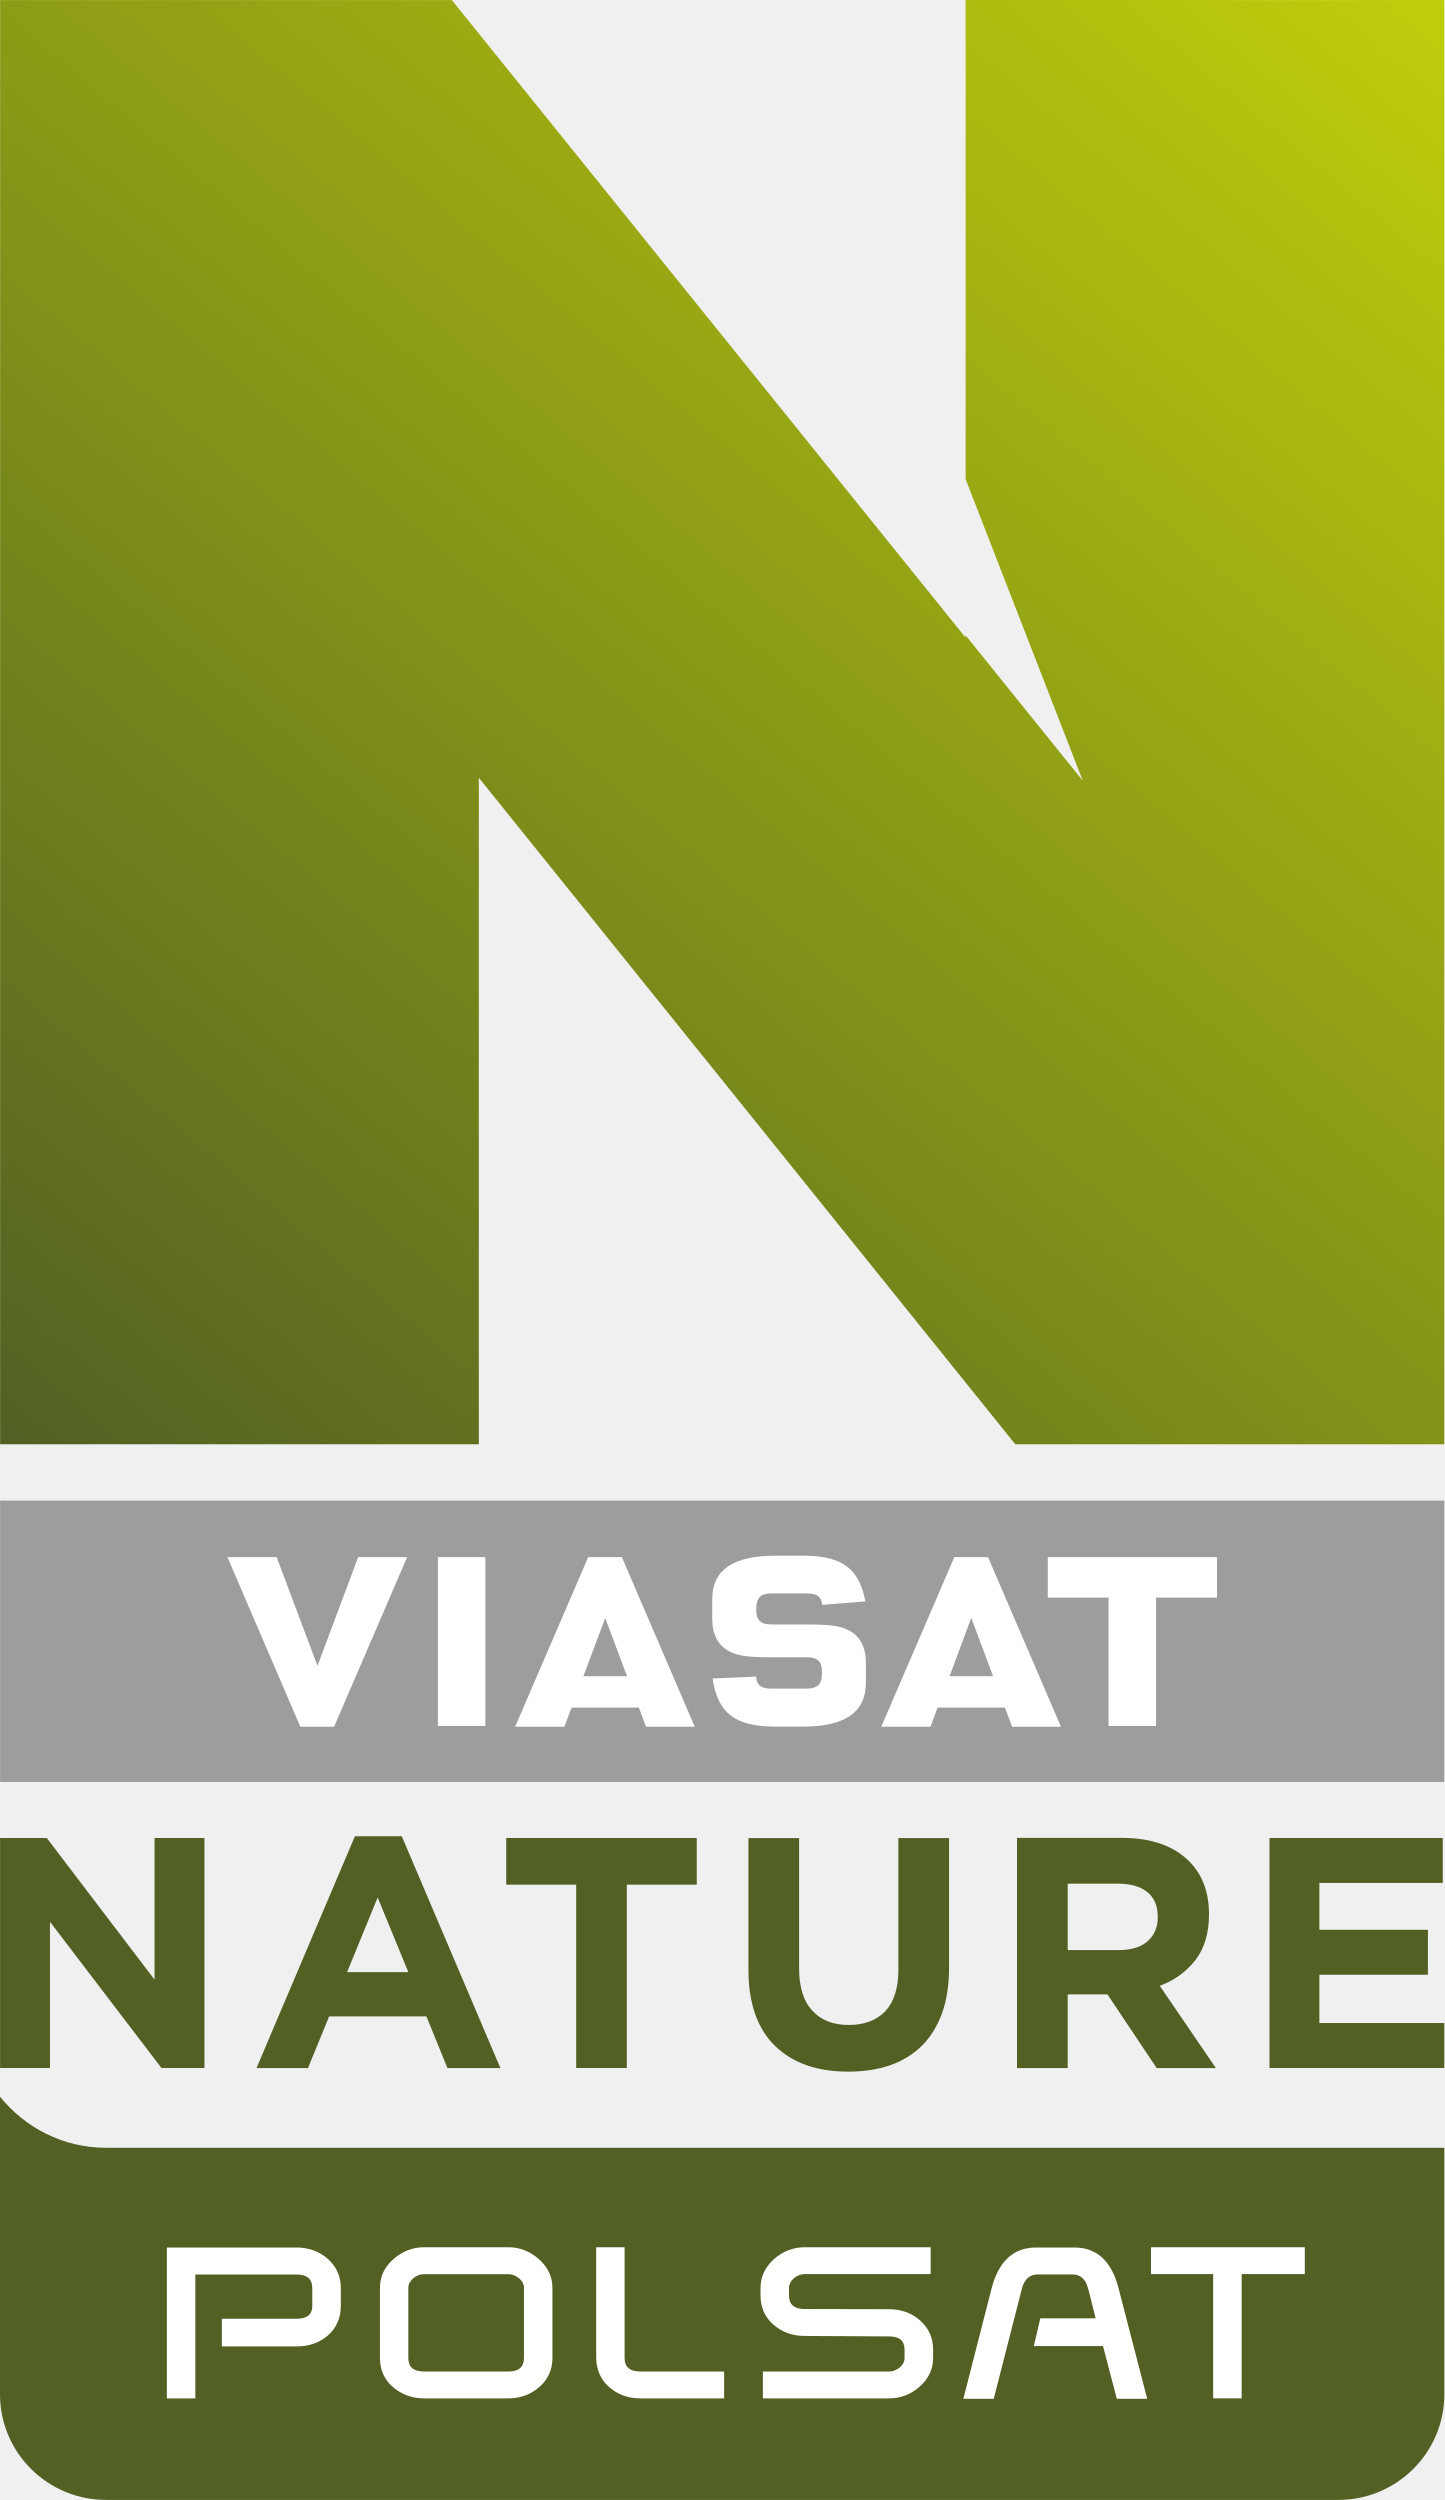
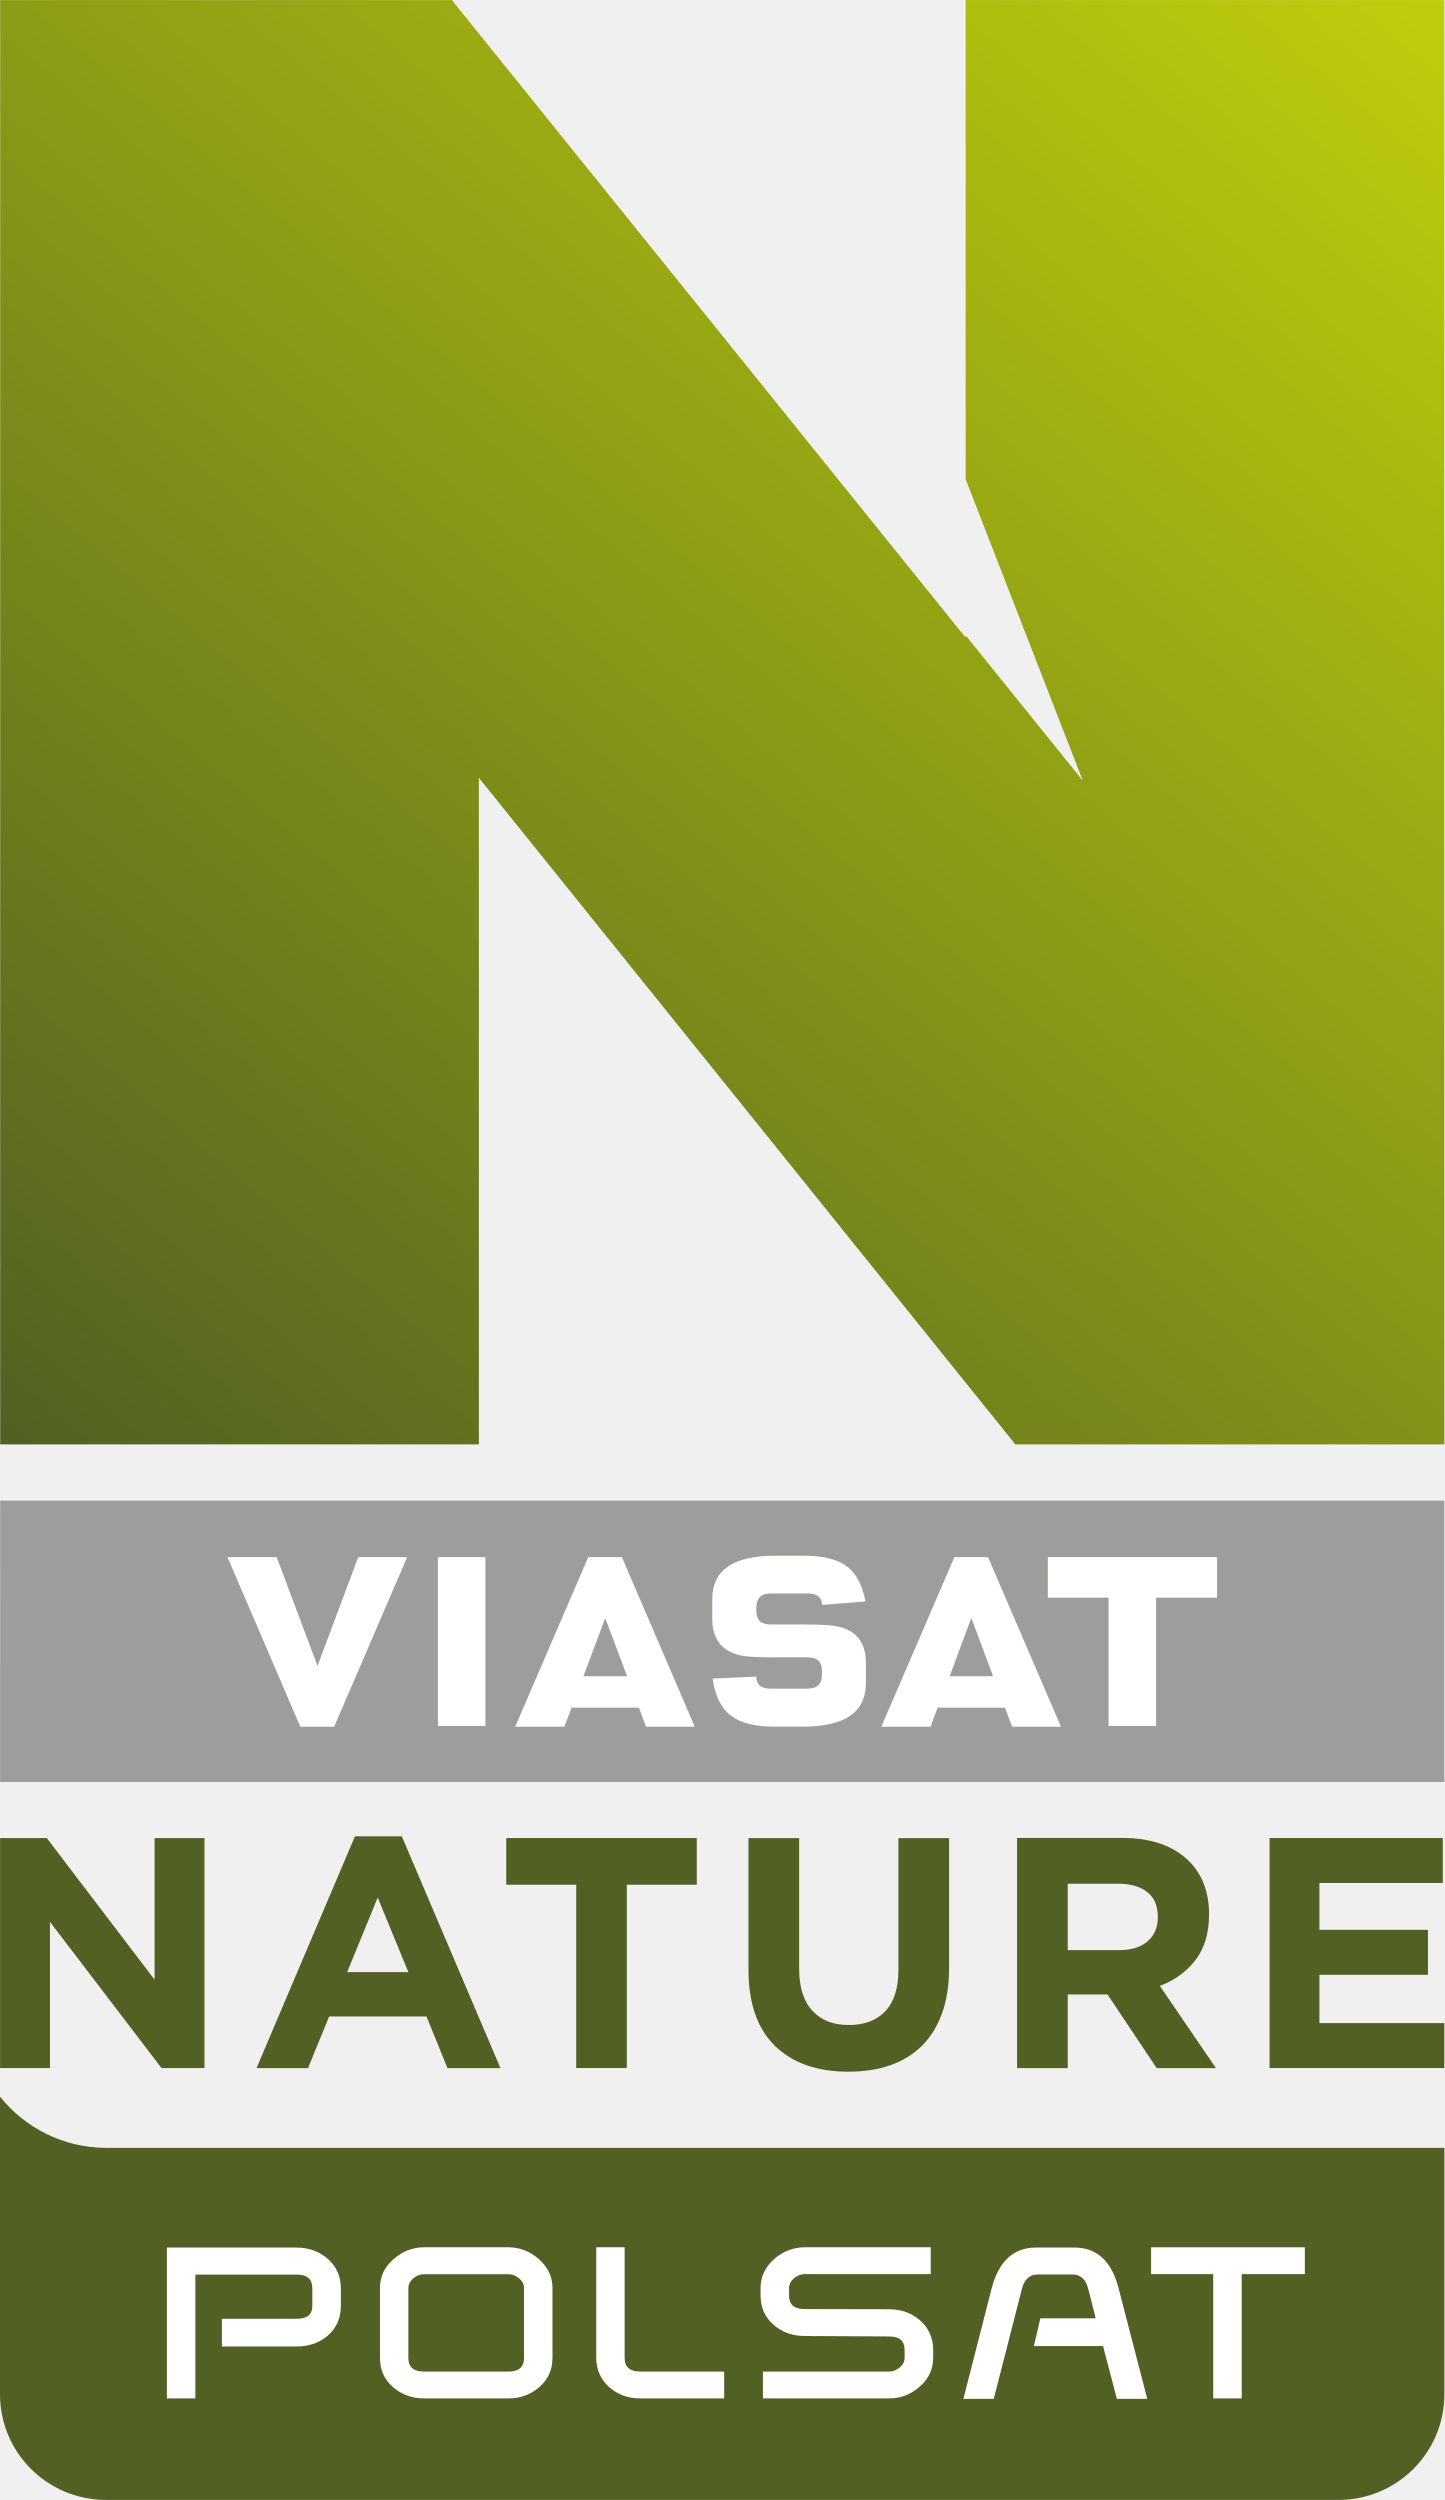
- <svg xmlns="http://www.w3.org/2000/svg" height="1038.5" width="600" version="1.1" viewBox="0 0 158.75 274.759">
+ <svg xmlns="http://www.w3.org/2000/svg" height="1038.5" width="600" version="1.1" viewBox="0 0 158.75 274.761">
  <defs>
-     <linearGradient id="a" gradientUnits="userSpaceOnUse" gradientTransform="matrix(143.76 -171.32 171.32 143.76 68.732 177.04)" x1="0" x2="1" y1="0" y2="0">
+     <linearGradient id="a" gradientUnits="userSpaceOnUse" gradientTransform="matrix(143.76 -171.32 171.32 143.76 -108.16 183.76)" x1="0" x2="1" y1="0" y2="0">
      <stop stop-color="#526123" offset="0" />
      <stop stop-color="#becd0b" offset="1" />
    </linearGradient>
  </defs>
-   <g transform="translate(-61.232 -12.006)">
-     <path d="m61.232 242.44v32.7c0 6.43 5.219 11.62 11.664 11.62h135.43c6.42 0 11.65-5.19 11.65-11.62v-27.08h-147.08c-4.722 0-8.915-2.21-11.668-5.62" fill="#526023" />
+   <g transform="translate(115.66 -18.72)">
+     <path fill="#526023" d="m-115.66 249.16v32.7c0 6.43 5.22 11.62 11.67 11.62h135.43c6.419 0 11.649-5.19 11.649-11.62v-27.08h-147.08c-4.72 0-8.92-2.21-11.67-5.62" />
    <g fill="#fff">
-       <path d="m98.69 265.45c0 1.32-0.484 2.4-1.403 3.22-0.944 0.82-2.09 1.22-3.442 1.22h-8.23v-3.04h8.23c1.137 0 1.709-0.47 1.709-1.4v-1.96c0-1.01-0.572-1.5-1.709-1.5h-11.144v13.61h-3.129v-16.58h14.249c1.354 0 2.504 0.43 3.453 1.26 0.932 0.83 1.416 1.91 1.416 3.21" />
-       <path d="m118.82 271.16v-7.7c0-0.39-0.17-0.75-0.54-1.06-0.37-0.3-0.76-0.45-1.17-0.45h-9.28c-0.43 0-0.82 0.15-1.18 0.45-0.35 0.31-0.54 0.67-0.54 1.06v7.7c0 0.99 0.57 1.49 1.72 1.49h9.28c1.14 0 1.71-0.5 1.71-1.49m3.13-0.03c0 1.3-0.47 2.38-1.44 3.22-0.95 0.83-2.08 1.25-3.41 1.25h-9.25c-1.33 0-2.49-0.42-3.44-1.25-0.97-0.84-1.42-1.92-1.42-3.22v-7.67c0-1.23 0.48-2.28 1.48-3.16 0.99-0.87 2.11-1.31 3.38-1.31h9.25c1.25 0 2.38 0.44 3.36 1.31 0.99 0.88 1.49 1.93 1.49 3.16" />
-       <path d="m140.82 275.6h-9.22c-1.34 0-2.47-0.41-3.43-1.25-0.93-0.84-1.41-1.92-1.41-3.22v-12.14h3.12v12.17c0 0.99 0.57 1.49 1.72 1.49h9.22" />
-       <path d="m163.52 261.94h-13.86c-0.42 0-0.81 0.16-1.18 0.46-0.35 0.31-0.53 0.68-0.53 1.06v0.83c0 1 0.57 1.49 1.71 1.49l9.27 0.02c1.32 0 2.47 0.4 3.4 1.21 0.98 0.86 1.46 1.95 1.46 3.26v0.87c0 1.24-0.5 2.31-1.48 3.17-0.99 0.87-2.11 1.29-3.37 1.29h-13.86v-2.95h13.87c0.42 0 0.81-0.16 1.17-0.45 0.36-0.3 0.53-0.66 0.53-1.06v-0.87c0-1.01-0.56-1.48-1.7-1.48l-9.27-0.05c-1.34 0-2.47-0.4-3.43-1.23-0.96-0.84-1.43-1.9-1.43-3.22v-0.83c0-1.23 0.5-2.28 1.48-3.17 0.99-0.86 2.12-1.3 3.38-1.3h13.84" />
-       <path d="m187.32 275.65h-3.34l-1.52-5.8h-7.6l0.71-3.05h6.08c-0.14-0.5-0.55-2.31-0.84-3.31-0.27-1-0.84-1.51-1.69-1.51h-3.84c-0.87 0-1.44 0.51-1.72 1.51l-3.11 12.16h-3.34l3.11-12.15c0.78-2.98 2.41-4.48 4.87-4.48h4.23c2.46 0 4.09 1.5 4.85 4.48" />
-       <path d="m204.64 261.94h-6.94v13.66h-3.13v-13.66h-6.83v-2.95h16.9" />
+       <path d="m-78.198 272.17c0 1.32-0.484 2.4-1.403 3.22-0.944 0.82-2.09 1.22-3.442 1.22h-8.23v-3.04h8.23c1.137 0 1.709-0.47 1.709-1.4v-1.96c0-1.01-0.572-1.5-1.709-1.5h-11.144v13.61h-3.129v-16.58h14.249c1.354 0 2.504 0.43 3.453 1.26 0.932 0.83 1.416 1.91 1.416 3.21" />
+       <path d="m-58.068 277.88v-7.7c0-0.39-0.17-0.75-0.54-1.06-0.37-0.3-0.76-0.45-1.17-0.45h-9.28c-0.43 0-0.82 0.15-1.18 0.45-0.35 0.31-0.54 0.67-0.54 1.06v7.7c0 0.99 0.57 1.49 1.72 1.49h9.28c1.14 0 1.71-0.5 1.71-1.49m3.13-0.03c0 1.3-0.47 2.38-1.44 3.22-0.95 0.83-2.08 1.25-3.41 1.25h-9.25c-1.33 0-2.49-0.42-3.44-1.25-0.97-0.84-1.42-1.92-1.42-3.22v-7.67c0-1.23 0.48-2.28 1.48-3.16 0.99-0.87 2.11-1.31 3.38-1.31h9.25c1.25 0 2.38 0.44 3.36 1.31 0.99 0.88 1.49 1.93 1.49 3.16" />
+       <path d="m-36.068 282.32h-9.22c-1.34 0-2.47-0.41-3.43-1.25-0.93-0.84-1.41-1.92-1.41-3.22v-12.14h3.12v12.17c0 0.99 0.57 1.49 1.72 1.49h9.22" />
+       <path d="m-13.367 268.66h-13.861c-0.42 0-0.81 0.16-1.18 0.46-0.35 0.31-0.53 0.68-0.53 1.06v0.83c0 1 0.57 1.49 1.71 1.49l9.271 0.02c1.32 0 2.47 0.4 3.4 1.21 0.98 0.86 1.46 1.95 1.46 3.26v0.87c0 1.24-0.5 2.31-1.48 3.17-0.99 0.87-2.11 1.29-3.37 1.29h-13.861v-2.95h13.871c0.42 0 0.81-0.16 1.17-0.45 0.36-0.3 0.53-0.66 0.53-1.06v-0.87c0-1.01-0.56-1.48-1.7-1.48l-9.271-0.05c-1.34 0-2.47-0.4-3.43-1.23-0.96-0.84-1.43-1.9-1.43-3.22v-0.83c0-1.23 0.5-2.28 1.48-3.17 0.99-0.86 2.12-1.3 3.38-1.3h13.841" />
+       <path d="m10.433 282.37h-3.34l-1.52-5.8h-7.6l0.71-3.05h6.08c-0.14-0.5-0.55-2.31-0.84-3.31-0.27-1-0.84-1.51-1.69-1.51h-3.84c-0.87 0-1.44 0.51-1.72 1.51l-3.11 12.16h-3.34l3.11-12.15c0.78-2.98 2.41-4.48 4.87-4.48h4.23c2.46 0 4.09 1.5 4.85 4.48" />
+       <path d="m27.753 268.66h-6.94v13.66h-3.13v-13.66h-6.83v-2.95h16.9" />
    </g>
    <g stroke-width=".265">
-       <path d="m167.36 12.007v52.658l12.88 33.149-12.88-15.983v0.249l-56.47-70.074h-49.645v158.73h52.615v-73.25l58.96 73.25h47.15v-158.73l-52.61-0.004z" fill="url(#a)" />
-       <path d="m61.242 176.93h158.73v30.92h-158.73l0.002-30.92z" fill="#9d9d9c" />
-       <path d="m154.48 191.17c-0.93-0.48-2.01-0.63-4.82-0.63h-3.66c-1.17 0-1.65-0.47-1.65-1.58v-0.23c0-0.06 0-0.11 0.01-0.16 0.05-1 0.55-1.44 1.64-1.44h3.99c0.53 0 0.94 0.11 1.2 0.32 0.03 0.02 0.05 0.05 0.06 0.06 0.21 0.21 0.32 0.5 0.34 0.88 0.47-0.03 4.25-0.34 4.76-0.38-0.1-0.47-0.21-0.91-0.33-1.29-0.92-2.72-2.81-3.74-6.61-3.74h-2.91c-4.69 0-6.99 1.56-6.99 4.78v2.2c0 1.69 0.69 2.96 1.93 3.56 0.94 0.5 2.02 0.63 4.81 0.63h3.67c1.17 0 1.65 0.46 1.65 1.57v0.26c0 1.11-0.49 1.61-1.65 1.61h-3.99c-0.6 0-1.01-0.13-1.27-0.41-0.19-0.22-0.31-0.51-0.32-0.91-0.46 0.03-4.29 0.19-4.79 0.21 0.57 3.84 2.49 5.29 6.95 5.29h2.91c4.71 0 6.99-1.58 6.99-4.83v-2.2c0-1.7-0.67-2.97-1.92-3.57m40.51-8.03h-18.6v4.45h6.68v14.11h5.22v-14.11h6.7v-4.45zm-69.64 13.09 2.4-6.39 2.4 6.39h-4.8zm4.23-13.09h-3.7l-8.03 18.64h5.41l0.79-2.1h7.4l0.78 2.1h5.36l-8.01-18.64zm36.02 13.09 2.38-6.41 2.4 6.41h-4.78zm4.22-13.09h-3.7l-8.03 18.64h5.41l0.78-2.1h7.4l0.79 2.1h5.37l-8.02-18.64zm-73.694 11.95-4.489-11.95h-5.41l8.013 18.64h3.714l8.026-18.64h-5.38l-4.473 11.95zm13.234 6.61h5.22v-18.56h-5.22v18.56z" fill="#fff" />
+       <path d="m-9.527 18.725v52.658l12.88 33.147-12.88-15.981v0.249l-56.471-70.074h-49.642v158.74h52.612v-73.26l58.961 73.26h47.15v-158.74h-52.61z" fill="url(#a)" />
+       <path d="m-115.65 183.65h158.74v30.92h-158.74l0.01-30.92z" fill="#9d9d9c" />
+       <path d="m-22.408 197.89c-0.93-0.48-2.01-0.63-4.82-0.63h-3.66c-1.17 0-1.65-0.47-1.65-1.58v-0.23c0-0.06 0-0.11 0.01-0.16 0.05-1 0.55-1.44 1.64-1.44h3.99c0.53 0 0.94 0.11 1.2 0.32 0.03 0.02 0.05 0.05 0.06 0.06 0.21 0.21 0.32 0.5 0.34 0.88 0.47-0.03 4.25-0.34 4.76-0.38-0.1-0.47-0.21-0.91-0.33-1.29-0.92-2.72-2.81-3.74-6.61-3.74h-2.91c-4.69 0-6.99 1.56-6.99 4.78v2.2c0 1.69 0.69 2.96 1.93 3.56 0.94 0.5 2.02 0.63 4.81 0.63h3.67c1.17 0 1.65 0.46 1.65 1.57v0.26c0 1.11-0.49 1.61-1.65 1.61h-3.99c-0.6 0-1.01-0.13-1.27-0.41-0.19-0.22-0.31-0.51-0.32-0.91-0.46 0.03-4.29 0.19-4.79 0.21 0.57 3.84 2.49 5.29 6.95 5.29h2.91c4.71 0 6.99-1.58 6.99-4.83v-2.2c0-1.7-0.67-2.97-1.92-3.57m40.511-8.03h-18.6v4.45h6.68v14.11h5.22v-14.11h6.7zm-69.641 13.09 2.4-6.39 2.4 6.39zm4.23-13.09h-3.7l-8.03 18.64h5.41l0.79-2.1h7.4l0.78 2.1h5.36zm36.021 13.09 2.38-6.41 2.4 6.41zm4.22-13.09h-3.7l-8.03 18.64h5.41l0.78-2.1h7.4l0.79 2.1h5.37zm-73.695 11.95-4.489-11.95h-5.41l8.013 18.64h3.714l8.026-18.64h-5.38l-4.473 11.95zm13.234 6.61h5.22v-18.56h-5.22z" fill="#fff" />
    </g>
    <g stroke-width=".265" fill="#526023">
-       <path d="m61.239 214.01h5.133l11.845 15.57v-15.57h5.483v25.28h-4.723l-12.254-16.07v16.07h-5.483v-25.28z" />
-       <path d="m106.11 228.75-3.37-8.2-3.36 8.2h6.73zm-5.87-14.93h5.15l10.84 25.48h-5.82l-2.31-5.68h-10.694l-2.325 5.68h-5.659l10.818-25.48z" />
-       <path d="m124.56 219.14h-7.69v-5.13h20.94v5.13h-7.69v20.15h-5.56v-20.15z" />
-       <path d="m154.44 239.69c-3.39 0-6.07-0.93-8.03-2.83-1.94-1.89-2.92-4.68-2.92-8.4v-14.44h5.57v14.3c0 2.07 0.48 3.64 1.45 4.66 0.95 1.06 2.29 1.58 4 1.58s3.05-0.5 4.01-1.5c0.97-1.03 1.45-2.53 1.45-4.57v-14.47h5.57v14.25c0 1.92-0.26 3.59-0.78 5.02s-1.27 2.62-2.22 3.57c-0.98 0.95-2.13 1.66-3.49 2.13s-2.9 0.7-4.61 0.7" />
-       <path d="m184.21 226.33c1.37 0 2.42-0.33 3.16-0.98 0.74-0.66 1.11-1.53 1.11-2.62v-0.07c0-1.2-0.4-2.12-1.17-2.72-0.76-0.6-1.83-0.91-3.21-0.91h-5.52v7.3h5.63zm-11.2-12.33h11.56c3.2 0 5.66 0.87 7.37 2.58 1.43 1.45 2.17 3.38 2.17 5.77v0.08c0 2.04-0.5 3.71-1.5 5.01-1 1.27-2.31 2.23-3.91 2.82l6.17 9.04h-6.51l-5.41-8.1h-0.07-4.3v8.1h-5.57v-25.3z" />
-       <path d="m200.76 214.01h19.04v4.94h-13.56v5.15h11.93v4.94h-11.93v5.31h13.73v4.94h-19.21v-25.28z" />
+       <path d="m-115.65 220.73h5.13l11.849 15.57v-15.57h5.483v25.28h-4.723l-12.259-16.07v16.07h-5.48v-25.28z" />
+       <path d="m-70.778 235.47-3.37-8.2-3.36 8.2zm-5.87-14.93h5.15l10.84 25.48h-5.82l-2.31-5.68h-10.694l-2.325 5.68h-5.659z" />
+       <path d="m-52.328 225.86h-7.69v-5.13h20.94v5.13h-7.69v20.15h-5.56z" />
+       <path d="m-22.448 246.41c-3.39 0-6.07-0.93-8.03-2.83-1.94-1.89-2.92-4.68-2.92-8.4v-14.44h5.57v14.3c0 2.07 0.48 3.64 1.45 4.66 0.95 1.06 2.29 1.58 4 1.58s3.05-0.5 4.011-1.5c0.97-1.03 1.45-2.53 1.45-4.57v-14.47h5.57v14.25c0 1.92-0.26 3.59-0.78 5.02s-1.27 2.62-2.22 3.57c-0.98 0.95-2.13 1.66-3.49 2.13s-2.901 0.7-4.611 0.7" />
+       <path d="m7.323 233.05c1.37 0 2.42-0.33 3.16-0.98 0.74-0.66 1.11-1.53 1.11-2.62v-0.07c0-1.2-0.4-2.12-1.17-2.72-0.76-0.6-1.83-0.91-3.21-0.91h-5.52v7.3zm-11.2-12.33h11.56c3.2 0 5.66 0.87 7.37 2.58 1.43 1.45 2.17 3.38 2.17 5.77v0.08c0 2.04-0.5 3.71-1.5 5.01-1 1.27-2.31 2.23-3.91 2.82l6.17 9.04h-6.51l-5.41-8.1h-4.37v8.1h-5.57z" />
+       <path d="m23.873 220.73h19.04v4.94h-13.56v5.15h11.93v4.94h-11.93v5.31h13.73v4.94h-19.21z" />
    </g>
  </g>
</svg>
